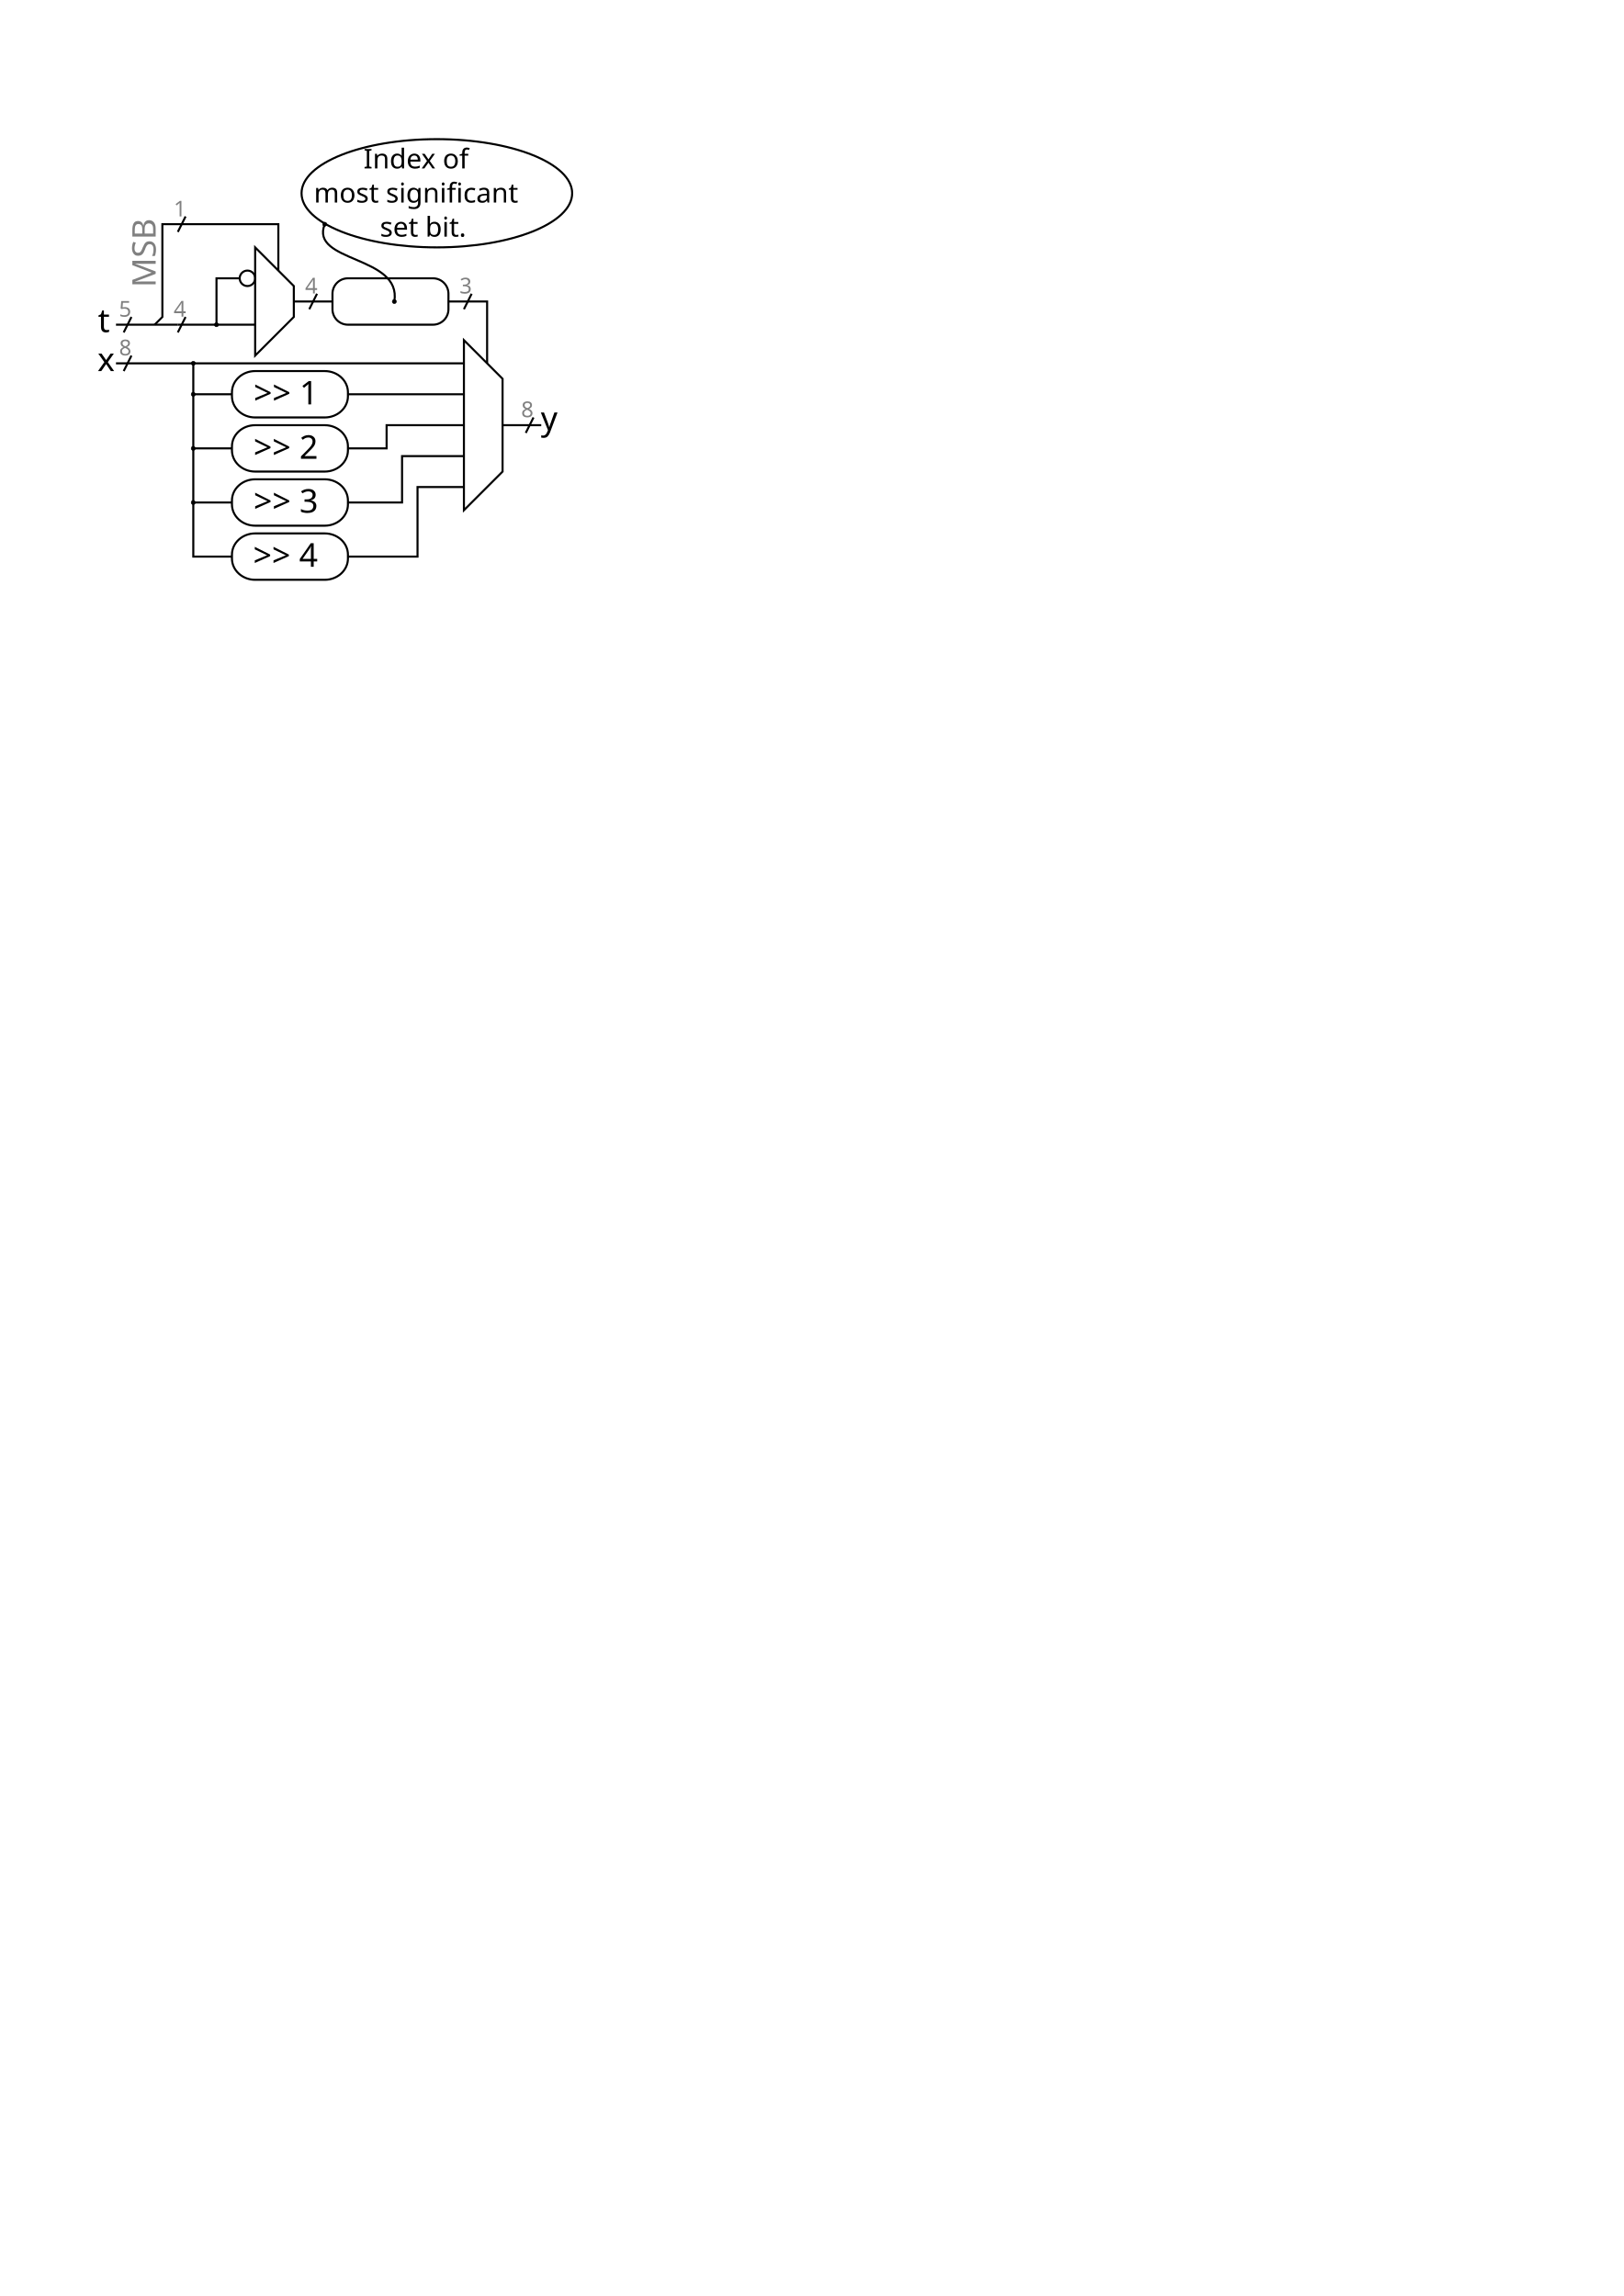
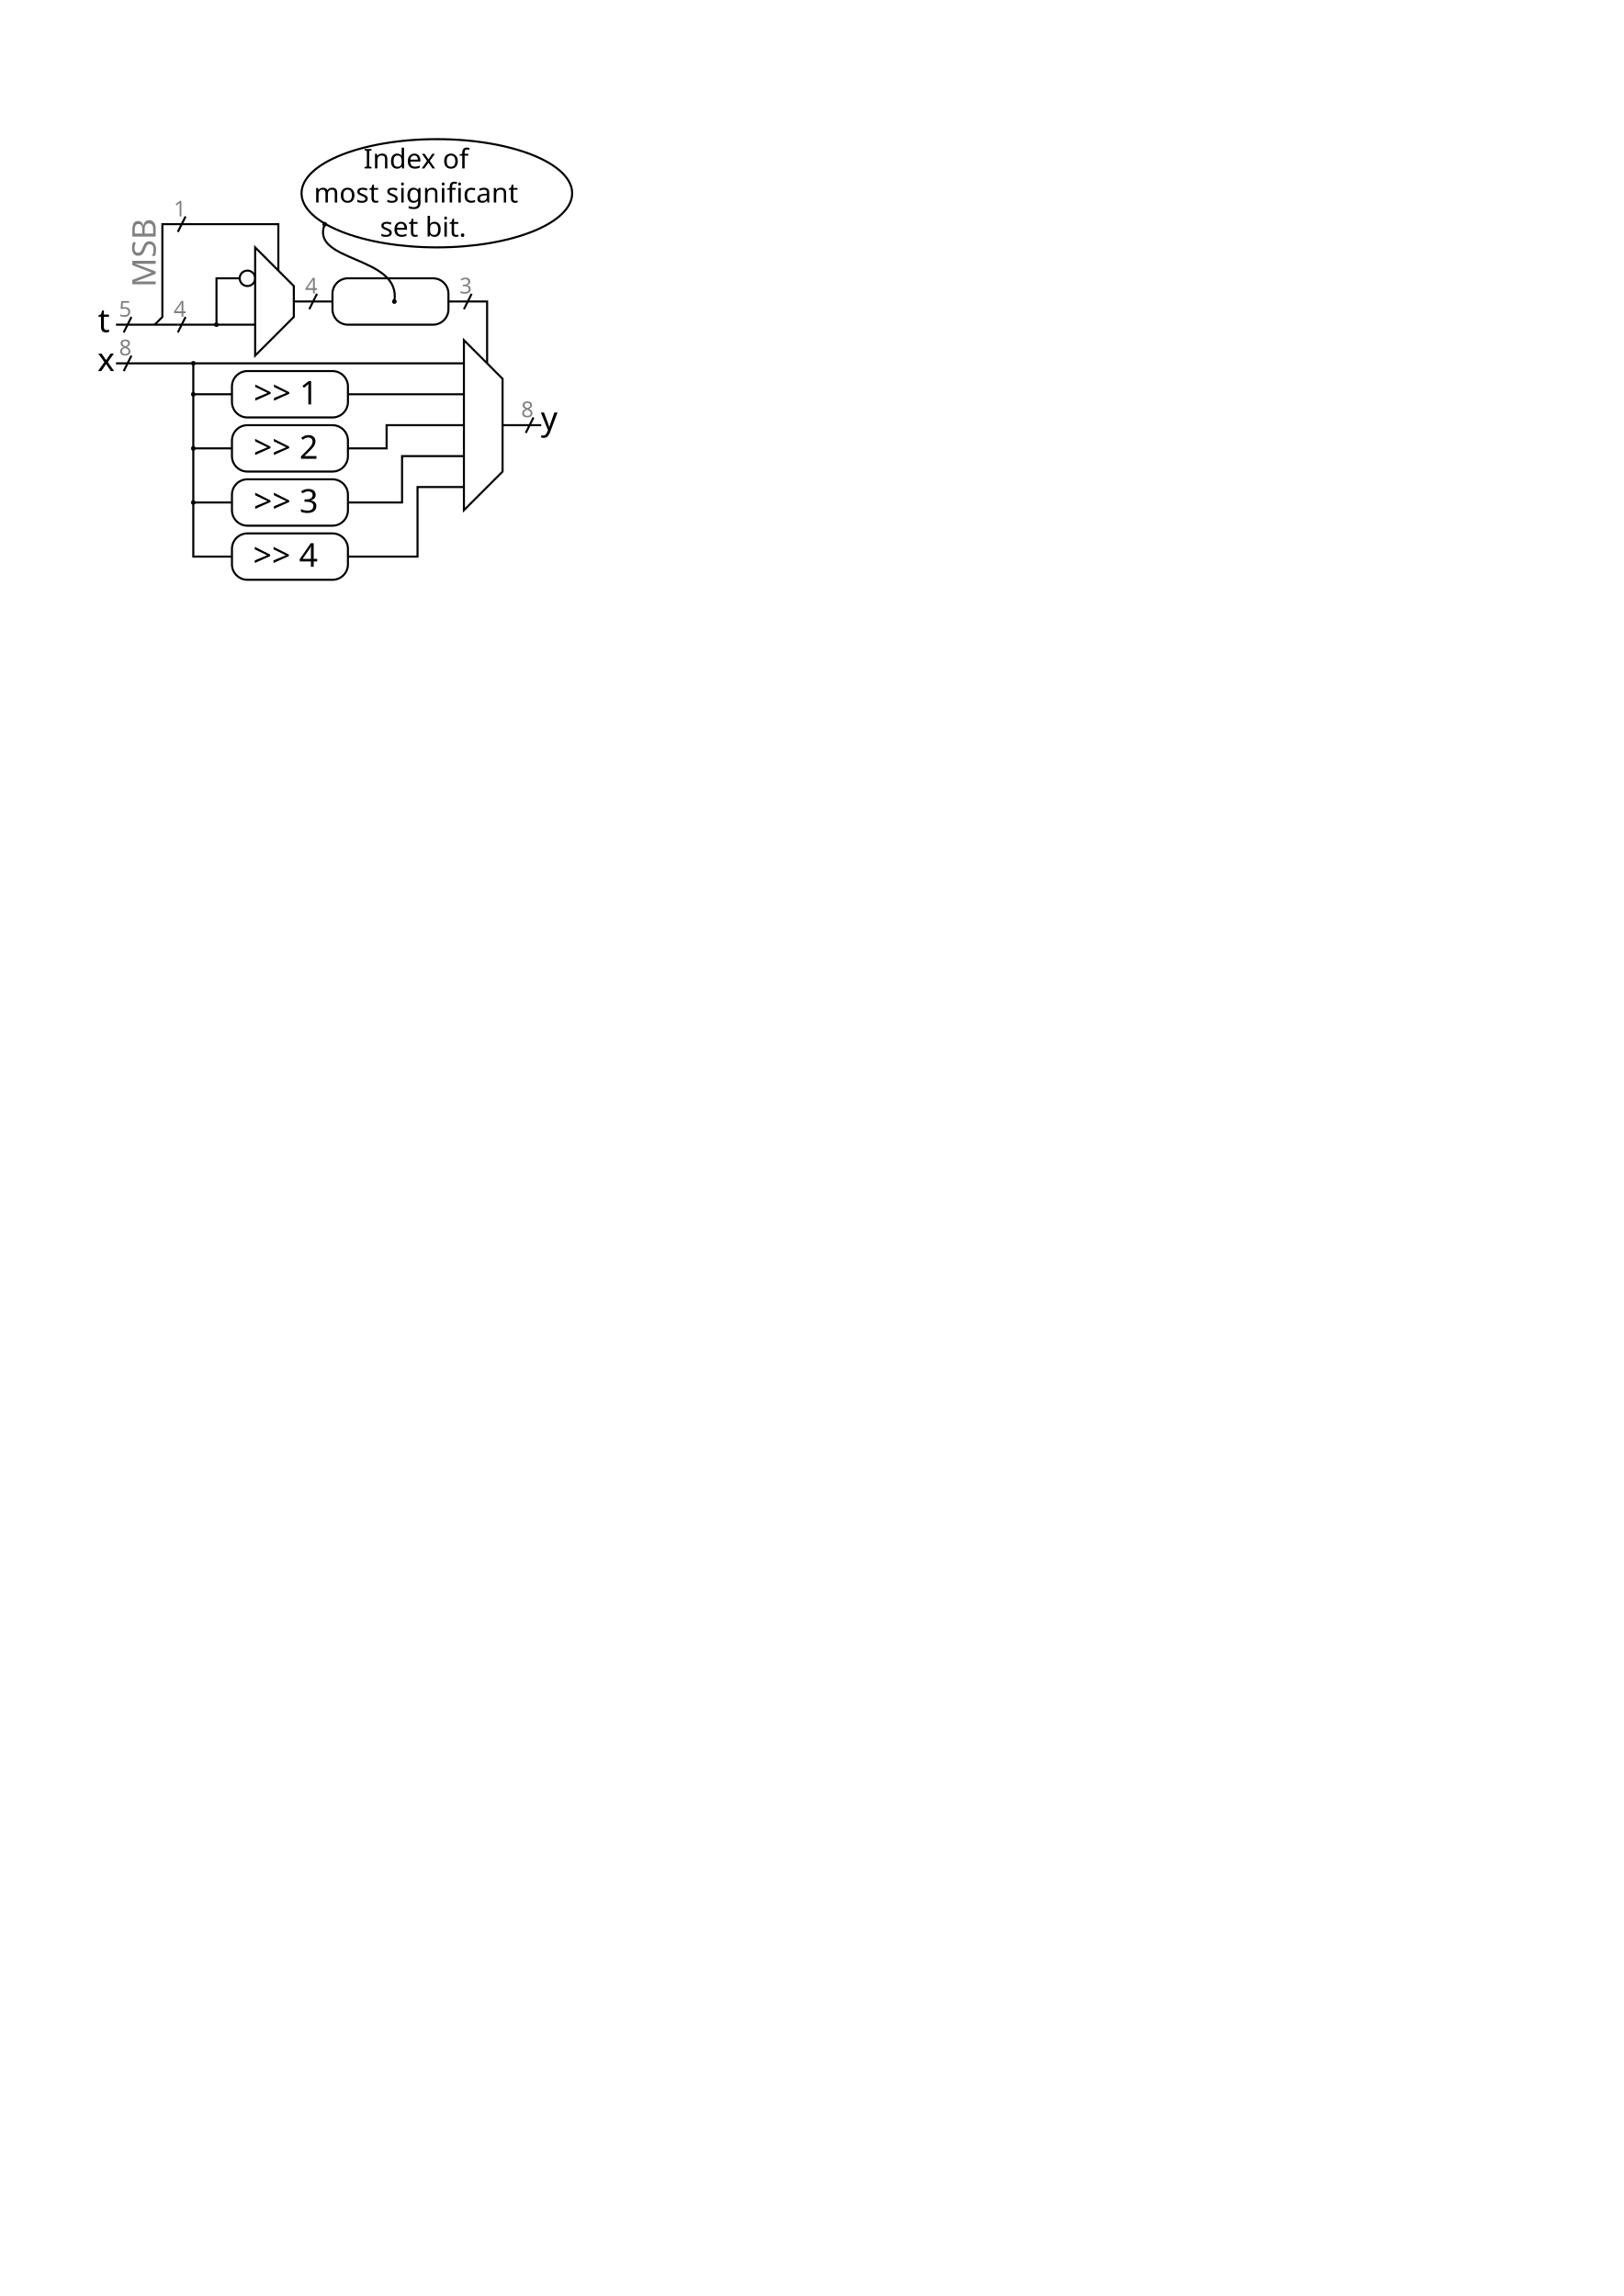
<svg xmlns="http://www.w3.org/2000/svg" width="210mm" height="297mm" viewBox="0 0 210 297" version="1.1" id="svg8">
  <defs id="defs2">
    <marker orient="auto" refY="0.0" refX="0.0" id="marker1762" style="overflow:visible">
      <path id="path1760" d="M -2.5,-1.0 C -2.5,1.76 -4.74,4.0 -7.5,4.0 C -10.26,4.0 -12.5,1.76 -12.5,-1.0 C -12.5,-3.76 -10.26,-6.0 -7.5,-6.0 C -4.74,-6.0 -2.5,-3.76 -2.5,-1.0 z " style="fill-rule:evenodd;stroke:#000000;stroke-width:1pt;stroke-opacity:1;fill:#000000;fill-opacity:1" transform="scale(0.2) translate(7.4, 1)" />
    </marker>
    <marker style="overflow:visible" id="marker2504" refX="0.0" refY="0.0" orient="auto">
      <path transform="scale(0.2) translate(7.4, 1)" style="fill-rule:evenodd;stroke:#000000;stroke-width:1pt;stroke-opacity:1;fill:#000000;fill-opacity:1" d="M -2.5,-1.0 C -2.5,1.76 -4.74,4.0 -7.5,4.0 C -10.26,4.0 -12.5,1.76 -12.5,-1.0 C -12.5,-3.76 -10.26,-6.0 -7.5,-6.0 C -4.74,-6.0 -2.5,-3.76 -2.5,-1.0 z " id="path2502" />
    </marker>
    <marker style="overflow:visible" id="marker2452" refX="0.0" refY="0.0" orient="auto">
      <path transform="scale(0.2) translate(7.4, 1)" style="fill-rule:evenodd;stroke:#000000;stroke-width:1pt;stroke-opacity:1;fill:#000000;fill-opacity:1" d="M -2.5,-1.0 C -2.5,1.76 -4.74,4.0 -7.5,4.0 C -10.26,4.0 -12.5,1.76 -12.5,-1.0 C -12.5,-3.76 -10.26,-6.0 -7.5,-6.0 C -4.74,-6.0 -2.5,-3.76 -2.5,-1.0 z " id="path2450" />
    </marker>
    <marker style="overflow:visible" id="marker2442" refX="0.0" refY="0.0" orient="auto">
      <path transform="scale(0.2) translate(7.4, 1)" style="fill-rule:evenodd;stroke:#000000;stroke-width:1pt;stroke-opacity:1;fill:#000000;fill-opacity:1" d="M -2.5,-1.0 C -2.5,1.76 -4.74,4.0 -7.5,4.0 C -10.26,4.0 -12.5,1.76 -12.5,-1.0 C -12.5,-3.76 -10.26,-6.0 -7.5,-6.0 C -4.74,-6.0 -2.5,-3.76 -2.5,-1.0 z " id="path2440" />
    </marker>
    <marker style="overflow:visible" id="marker2396" refX="0.0" refY="0.0" orient="auto">
      <path transform="scale(0.2) translate(7.4, 1)" style="fill-rule:evenodd;stroke:#000000;stroke-width:1pt;stroke-opacity:1;fill:#000000;fill-opacity:1" d="M -2.5,-1.0 C -2.5,1.76 -4.74,4.0 -7.5,4.0 C -10.26,4.0 -12.5,1.76 -12.5,-1.0 C -12.5,-3.76 -10.26,-6.0 -7.5,-6.0 C -4.74,-6.0 -2.5,-3.76 -2.5,-1.0 z " id="path2394" />
    </marker>
    <marker orient="auto" refY="0.0" refX="0.0" id="DotS" style="overflow:visible">
      <path id="path2045" d="M -2.5,-1.0 C -2.5,1.76 -4.74,4.0 -7.5,4.0 C -10.26,4.0 -12.5,1.76 -12.5,-1.0 C -12.5,-3.76 -10.26,-6.0 -7.5,-6.0 C -4.74,-6.0 -2.5,-3.76 -2.5,-1.0 z " style="fill-rule:evenodd;stroke:#000000;stroke-width:1pt;stroke-opacity:1;fill:#000000;fill-opacity:1" transform="scale(0.2) translate(7.4, 1)" />
    </marker>
    <marker style="overflow:visible" id="marker2312" refX="0.0" refY="0.0" orient="auto">
      <path transform="scale(0.4) translate(7.4, 1)" style="fill-rule:evenodd;stroke:#000000;stroke-width:1pt;stroke-opacity:1;fill:#000000;fill-opacity:1" d="M -2.5,-1.0 C -2.5,1.76 -4.74,4.0 -7.5,4.0 C -10.26,4.0 -12.5,1.76 -12.5,-1.0 C -12.5,-3.76 -10.26,-6.0 -7.5,-6.0 C -4.74,-6.0 -2.5,-3.76 -2.5,-1.0 z " id="path2310" />
    </marker>
    <marker style="overflow:visible" id="marker2284" refX="0.0" refY="0.0" orient="auto">
      <path transform="scale(0.4) translate(7.4, 1)" style="fill-rule:evenodd;stroke:#000000;stroke-width:1pt;stroke-opacity:1;fill:#000000;fill-opacity:1" d="M -2.5,-1.0 C -2.5,1.76 -4.74,4.0 -7.5,4.0 C -10.26,4.0 -12.5,1.76 -12.5,-1.0 C -12.5,-3.76 -10.26,-6.0 -7.5,-6.0 C -4.74,-6.0 -2.5,-3.76 -2.5,-1.0 z " id="path2282" />
    </marker>
    <marker style="overflow:visible" id="marker2262" refX="0.0" refY="0.0" orient="auto">
      <path transform="scale(0.4) translate(7.4, 1)" style="fill-rule:evenodd;stroke:#000000;stroke-width:1pt;stroke-opacity:1;fill:#000000;fill-opacity:1" d="M -2.5,-1.0 C -2.5,1.76 -4.74,4.0 -7.5,4.0 C -10.26,4.0 -12.5,1.76 -12.5,-1.0 C -12.5,-3.76 -10.26,-6.0 -7.5,-6.0 C -4.74,-6.0 -2.5,-3.76 -2.5,-1.0 z " id="path2260" />
    </marker>
  </defs>
  <g id="layer1">
-     <text xml:space="preserve" style="font-style:normal;font-variant:normal;font-weight:normal;font-stretch:normal;font-size:4.233px;line-height:1.25;font-family:'Ubuntu Mono';-inkscape-font-specification:'Ubuntu Mono';letter-spacing:0px;word-spacing:0px;fill:#000000;fill-opacity:1;stroke:none;stroke-width:0.265" x="32.794" y="52.31" id="text775">
-       <tspan id="tspan773" x="32.794" y="52.31" style="font-style:normal;font-variant:normal;font-weight:normal;font-stretch:normal;font-size:4.233px;font-family:'Ubuntu Mono';-inkscape-font-specification:'Ubuntu Mono';stroke-width:0.265">&gt;&gt; 1</tspan>
+     <text xml:space="preserve" style="font-style:normal;font-variant:normal;font-weight:normal;font-stretch:normal;font-size:4.233px;line-height:1.25;font-family:'Courier 10 Pitch';-inkscape-font-specification:'Courier 10 Pitch';letter-spacing:0px;word-spacing:0px;fill:#000000;fill-opacity:1;stroke:none;stroke-width:0.265;" x="32.794" y="52.31" id="text775">
+       <tspan id="tspan773" x="32.794" y="52.31" style="font-style:normal;font-variant:normal;font-weight:normal;font-stretch:normal;font-size:4.233px;font-family:'Courier 10 Pitch';-inkscape-font-specification:'Courier 10 Pitch';stroke-width:0.265;">&gt;&gt; 1</tspan>
    </text>
-     <text xml:space="preserve" style="font-style:normal;font-variant:normal;font-weight:normal;font-stretch:normal;font-size:4.233px;line-height:1.25;font-family:'Ubuntu Mono';-inkscape-font-specification:'Ubuntu Mono';letter-spacing:0px;word-spacing:0px;fill:#000000;fill-opacity:1;stroke:none;stroke-width:0.265" x="32.779" y="59.34" id="text775-7">
-       <tspan id="tspan773-5" x="32.779" y="59.34" style="font-style:normal;font-variant:normal;font-weight:normal;font-stretch:normal;font-size:4.233px;font-family:'Ubuntu Mono';-inkscape-font-specification:'Ubuntu Mono';stroke-width:0.265">&gt;&gt; 2</tspan>
+     <text xml:space="preserve" style="font-style:normal;font-variant:normal;font-weight:normal;font-stretch:normal;font-size:4.233px;line-height:1.25;font-family:'Courier 10 Pitch';-inkscape-font-specification:'Courier 10 Pitch';letter-spacing:0px;word-spacing:0px;fill:#000000;fill-opacity:1;stroke:none;stroke-width:0.265;" x="32.779" y="59.34" id="text775-7">
+       <tspan id="tspan773-5" x="32.779" y="59.34" style="font-style:normal;font-variant:normal;font-weight:normal;font-stretch:normal;font-size:4.233px;font-family:'Courier 10 Pitch';-inkscape-font-specification:'Courier 10 Pitch';stroke-width:0.265;">&gt;&gt; 2</tspan>
    </text>
-     <text xml:space="preserve" style="font-style:normal;font-variant:normal;font-weight:normal;font-stretch:normal;font-size:4.233px;line-height:1.25;font-family:'Ubuntu Mono';-inkscape-font-specification:'Ubuntu Mono';letter-spacing:0px;word-spacing:0px;fill:#000000;fill-opacity:1;stroke:none;stroke-width:0.265" x="32.786" y="66.312" id="text775-9">
-       <tspan id="tspan773-1" x="32.786" y="66.312" style="font-style:normal;font-variant:normal;font-weight:normal;font-stretch:normal;font-size:4.233px;font-family:'Ubuntu Mono';-inkscape-font-specification:'Ubuntu Mono';stroke-width:0.265">&gt;&gt; 3</tspan>
+     <text xml:space="preserve" style="font-style:normal;font-variant:normal;font-weight:normal;font-stretch:normal;font-size:4.233px;line-height:1.25;font-family:'Courier 10 Pitch';-inkscape-font-specification:'Courier 10 Pitch';letter-spacing:0px;word-spacing:0px;fill:#000000;fill-opacity:1;stroke:none;stroke-width:0.265;" x="32.786" y="66.312" id="text775-9">
+       <tspan id="tspan773-1" x="32.786" y="66.312" style="font-style:normal;font-variant:normal;font-weight:normal;font-stretch:normal;font-size:4.233px;font-family:'Courier 10 Pitch';-inkscape-font-specification:'Courier 10 Pitch';stroke-width:0.265;">&gt;&gt; 3</tspan>
    </text>
-     <text xml:space="preserve" style="font-style:normal;font-variant:normal;font-weight:normal;font-stretch:normal;font-size:4.233px;line-height:1.25;font-family:'Ubuntu Mono';-inkscape-font-specification:'Ubuntu Mono';letter-spacing:0px;word-spacing:0px;fill:#000000;fill-opacity:1;stroke:none;stroke-width:0.265" x="32.735" y="73.31" id="text775-0">
-       <tspan id="tspan773-9" x="32.735" y="73.31" style="font-style:normal;font-variant:normal;font-weight:normal;font-stretch:normal;font-size:4.233px;font-family:'Ubuntu Mono';-inkscape-font-specification:'Ubuntu Mono';stroke-width:0.265">&gt;&gt; 4</tspan>
+     <text xml:space="preserve" style="font-style:normal;font-variant:normal;font-weight:normal;font-stretch:normal;font-size:4.233px;line-height:1.25;font-family:'Courier 10 Pitch';-inkscape-font-specification:'Courier 10 Pitch';letter-spacing:0px;word-spacing:0px;fill:#000000;fill-opacity:1;stroke:none;stroke-width:0.265;" x="32.735" y="73.31" id="text775-0">
+       <tspan id="tspan773-9" x="32.735" y="73.31" style="font-style:normal;font-variant:normal;font-weight:normal;font-stretch:normal;font-size:4.233px;font-family:'Courier 10 Pitch';-inkscape-font-specification:'Courier 10 Pitch';stroke-width:0.265;">&gt;&gt; 4</tspan>
    </text>
    <path style="fill:none;stroke:#000000;stroke-width:0.265;stroke-linecap:butt;stroke-linejoin:miter;stroke-miterlimit:4;stroke-dasharray:none;stroke-opacity:1;marker-start:url(#marker2452)" d="m 25,47 v 25 h 5" id="path830" />
    <path style="fill:none;stroke:#000000;stroke-width:0.265;stroke-linecap:butt;stroke-linejoin:miter;stroke-miterlimit:4;stroke-dasharray:none;stroke-opacity:1;marker-start:url(#DotS)" d="m 25,65 h 5" id="path832" />
    <path style="fill:none;stroke:#000000;stroke-width:0.265;stroke-linecap:butt;stroke-linejoin:miter;stroke-miterlimit:4;stroke-dasharray:none;stroke-opacity:1;marker-start:url(#marker2396)" d="m 25,58 h 5" id="path834" />
    <path style="fill:none;stroke:#000000;stroke-width:0.265;stroke-linecap:butt;stroke-linejoin:miter;stroke-miterlimit:4;stroke-dasharray:none;stroke-opacity:1;marker-start:url(#marker2442)" d="m 25,51 h 5" id="path836" />
    <path style="fill:none;stroke:#000000;stroke-width:0.265px;stroke-linecap:butt;stroke-linejoin:miter;stroke-opacity:1" d="M 15,47 H 60" id="path838" />
    <path style="fill:none;stroke:#000000;stroke-width:0.265px;stroke-linecap:butt;stroke-linejoin:miter;stroke-opacity:1" d="m 45,51 c 5,0 10,0 15,0" id="path840" />
    <path style="fill:none;stroke:#000000;stroke-width:0.265px;stroke-linecap:butt;stroke-linejoin:miter;stroke-opacity:1" d="m 45,58 5,0 v -3 h 10" id="path842" />
    <path style="fill:none;stroke:#000000;stroke-width:0.265px;stroke-linecap:butt;stroke-linejoin:miter;stroke-opacity:1" d="m 45,65 7,0 0,-6 h 8" id="path844" />
    <path style="fill:none;stroke:#000000;stroke-width:0.265px;stroke-linecap:butt;stroke-linejoin:miter;stroke-opacity:1" d="m 45,72 9,0 v -9 h 6" id="path846" />
    <path style="fill:none;stroke:#000000;stroke-width:0.265px;stroke-linecap:butt;stroke-linejoin:miter;stroke-opacity:1" d="m 65,61 -5,5 0,-22 5,5 z" id="path848" />
    <path style="fill:none;stroke:#000000;stroke-width:0.265px;stroke-linecap:butt;stroke-linejoin:miter;stroke-opacity:1" d="m 65,55 h 5" id="path850" />
-     <text xml:space="preserve" style="font-style:normal;font-variant:normal;font-weight:normal;font-stretch:normal;font-size:3.528px;line-height:1.25;font-family:'Ubuntu Mono';-inkscape-font-specification:'Ubuntu Mono';text-align:center;letter-spacing:0px;word-spacing:0px;text-anchor:middle;fill:#000000;fill-opacity:1;stroke:none;stroke-width:0.265" x="57.016" y="21.791" id="text775-6">
-       <tspan id="tspan773-2" x="57.016" y="21.791" style="font-style:normal;font-variant:normal;font-weight:normal;font-stretch:normal;font-size:3.528px;font-family:'Ubuntu Mono';-inkscape-font-specification:'Ubuntu Mono';text-align:center;text-anchor:middle;stroke-width:0.265">Index of</tspan>
-       <tspan x="57.016" y="26.201" style="font-style:normal;font-variant:normal;font-weight:normal;font-stretch:normal;font-size:3.528px;font-family:'Ubuntu Mono';-inkscape-font-specification:'Ubuntu Mono';text-align:center;text-anchor:middle;stroke-width:0.265" id="tspan1018">most significant</tspan>
-       <tspan x="57.016" y="30.611" style="font-style:normal;font-variant:normal;font-weight:normal;font-stretch:normal;font-size:3.528px;font-family:'Ubuntu Mono';-inkscape-font-specification:'Ubuntu Mono';text-align:center;text-anchor:middle;stroke-width:0.265" id="tspan1024">set bit.</tspan>
+     <text xml:space="preserve" style="font-style:normal;font-variant:normal;font-weight:normal;font-stretch:normal;font-size:3.528px;line-height:1.25;font-family:'Courier 10 Pitch';-inkscape-font-specification:'Courier 10 Pitch';text-align:center;letter-spacing:0px;word-spacing:0px;text-anchor:middle;fill:#000000;fill-opacity:1;stroke:none;stroke-width:0.265;" x="57.016" y="21.791" id="text775-6">
+       <tspan id="tspan773-2" x="57.016" y="21.791" style="font-style:normal;font-variant:normal;font-weight:normal;font-stretch:normal;font-size:3.528px;font-family:'Courier 10 Pitch';-inkscape-font-specification:'Courier 10 Pitch';text-align:center;text-anchor:middle;stroke-width:0.265;">Index of</tspan>
+       <tspan x="57.016" y="26.201" style="font-style:normal;font-variant:normal;font-weight:normal;font-stretch:normal;font-size:3.528px;font-family:'Courier 10 Pitch';-inkscape-font-specification:'Courier 10 Pitch';text-align:center;text-anchor:middle;stroke-width:0.265;" id="tspan1018">most significant</tspan>
+       <tspan x="57.016" y="30.611" style="font-style:normal;font-variant:normal;font-weight:normal;font-stretch:normal;font-size:3.528px;font-family:'Courier 10 Pitch';-inkscape-font-specification:'Courier 10 Pitch';text-align:center;text-anchor:middle;stroke-width:0.265;" id="tspan1024">set bit.</tspan>
    </text>
    <path style="fill:none;stroke:#000000;stroke-width:0.265px;stroke-linecap:butt;stroke-linejoin:miter;stroke-opacity:1" d="m 38,41 -5,5 10e-7,-14 5,5 z" id="path848-6" />
    <path style="fill:none;stroke:#000000;stroke-width:0.265px;stroke-linecap:butt;stroke-linejoin:miter;stroke-opacity:1" d="m 38,39 h 5" id="path913" />
    <path style="fill:none;stroke:#000000;stroke-width:0.265px;stroke-linecap:butt;stroke-linejoin:miter;stroke-opacity:1" d="m 58,39 h 5 v 8" id="path915" />
    <path style="fill:none;stroke:#000000;stroke-width:0.265px;stroke-linecap:butt;stroke-linejoin:miter;stroke-opacity:1" d="M 23,42 H 33" id="path917" />
    <circle style="fill:none;fill-opacity:1;stroke:#000000;stroke-width:0.265;stroke-miterlimit:4;stroke-dasharray:none;stroke-opacity:1" id="path919" cx="32" cy="36" r="1" />
    <path style="fill:none;stroke:#000000;stroke-width:0.265px;stroke-linecap:butt;stroke-linejoin:miter;stroke-opacity:1;marker-start:url(#marker2504)" d="m 28,42 v -6 h 3" id="path921" />
-     <text xml:space="preserve" style="font-style:normal;font-variant:normal;font-weight:normal;font-stretch:normal;font-size:2.822px;line-height:1.25;font-family:'Ubuntu Mono';-inkscape-font-specification:'Ubuntu Mono';letter-spacing:0px;word-spacing:0px;fill:#808080;fill-opacity:1;stroke:none;stroke-width:0.265" x="22.451" y="40.96" id="text925">
-       <tspan id="tspan923" x="22.451" y="40.96" style="font-style:normal;font-variant:normal;font-weight:normal;font-stretch:normal;font-size:2.822px;font-family:'Ubuntu Mono';-inkscape-font-specification:'Ubuntu Mono';fill:#808080;fill-opacity:1;stroke-width:0.265">4</tspan>
+     <text xml:space="preserve" style="font-style:normal;font-variant:normal;font-weight:normal;font-stretch:normal;font-size:2.822px;line-height:1.25;font-family:'Courier 10 Pitch';-inkscape-font-specification:'Courier 10 Pitch';letter-spacing:0px;word-spacing:0px;fill:#808080;fill-opacity:1;stroke:none;stroke-width:0.265;" x="22.451" y="40.96" id="text925">
+       <tspan id="tspan923" x="22.451" y="40.96" style="font-style:normal;font-variant:normal;font-weight:normal;font-stretch:normal;font-size:2.822px;font-family:'Courier 10 Pitch';-inkscape-font-specification:'Courier 10 Pitch';fill:#808080;fill-opacity:1;stroke-width:0.265;">4</tspan>
    </text>
-     <text xml:space="preserve" style="font-style:normal;font-variant:normal;font-weight:normal;font-stretch:normal;font-size:2.822px;line-height:1.25;font-family:'Ubuntu Mono';-inkscape-font-specification:'Ubuntu Mono';letter-spacing:0px;word-spacing:0px;fill:#808080;fill-opacity:1;stroke:none;stroke-width:0.265" x="39.451" y="37.96" id="text929">
-       <tspan id="tspan927" x="39.451" y="37.96" style="font-style:normal;font-variant:normal;font-weight:normal;font-stretch:normal;font-size:2.822px;font-family:'Ubuntu Mono';-inkscape-font-specification:'Ubuntu Mono';fill:#808080;fill-opacity:1;stroke-width:0.265">4</tspan>
+     <text xml:space="preserve" style="font-style:normal;font-variant:normal;font-weight:normal;font-stretch:normal;font-size:2.822px;line-height:1.25;font-family:'Courier 10 Pitch';-inkscape-font-specification:'Courier 10 Pitch';letter-spacing:0px;word-spacing:0px;fill:#808080;fill-opacity:1;stroke:none;stroke-width:0.265;" x="39.451" y="37.96" id="text929">
+       <tspan id="tspan927" x="39.451" y="37.96" style="font-style:normal;font-variant:normal;font-weight:normal;font-stretch:normal;font-size:2.822px;font-family:'Courier 10 Pitch';-inkscape-font-specification:'Courier 10 Pitch';fill:#808080;fill-opacity:1;stroke-width:0.265;">4</tspan>
    </text>
-     <text xml:space="preserve" style="font-style:normal;font-variant:normal;font-weight:normal;font-stretch:normal;font-size:2.822px;line-height:1.25;font-family:'Ubuntu Mono';-inkscape-font-specification:'Ubuntu Mono';letter-spacing:0px;word-spacing:0px;fill:#808080;fill-opacity:1;stroke:none;stroke-width:0.265" x="59.43" y="37.96" id="text933">
-       <tspan id="tspan931" x="59.43" y="37.96" style="font-style:normal;font-variant:normal;font-weight:normal;font-stretch:normal;font-size:2.822px;font-family:'Ubuntu Mono';-inkscape-font-specification:'Ubuntu Mono';fill:#808080;fill-opacity:1;stroke-width:0.265">3</tspan>
+     <text xml:space="preserve" style="font-style:normal;font-variant:normal;font-weight:normal;font-stretch:normal;font-size:2.822px;line-height:1.25;font-family:'Courier 10 Pitch';-inkscape-font-specification:'Courier 10 Pitch';letter-spacing:0px;word-spacing:0px;fill:#808080;fill-opacity:1;stroke:none;stroke-width:0.265;" x="59.43" y="37.96" id="text933">
+       <tspan id="tspan931" x="59.43" y="37.96" style="font-style:normal;font-variant:normal;font-weight:normal;font-stretch:normal;font-size:2.822px;font-family:'Courier 10 Pitch';-inkscape-font-specification:'Courier 10 Pitch';fill:#808080;fill-opacity:1;stroke-width:0.265;">3</tspan>
    </text>
-     <text xml:space="preserve" style="font-style:normal;font-variant:normal;font-weight:normal;font-stretch:normal;font-size:2.822px;line-height:1.25;font-family:'Ubuntu Mono';-inkscape-font-specification:'Ubuntu Mono';letter-spacing:0px;word-spacing:0px;fill:#808080;fill-opacity:1;stroke:none;stroke-width:0.265" x="67.397" y="53.96" id="text937">
-       <tspan id="tspan935" x="67.397" y="53.96" style="font-style:normal;font-variant:normal;font-weight:normal;font-stretch:normal;font-size:2.822px;font-family:'Ubuntu Mono';-inkscape-font-specification:'Ubuntu Mono';fill:#808080;fill-opacity:1;stroke-width:0.265">8</tspan>
+     <text xml:space="preserve" style="font-style:normal;font-variant:normal;font-weight:normal;font-stretch:normal;font-size:2.822px;line-height:1.25;font-family:'Courier 10 Pitch';-inkscape-font-specification:'Courier 10 Pitch';letter-spacing:0px;word-spacing:0px;fill:#808080;fill-opacity:1;stroke:none;stroke-width:0.265;" x="67.397" y="53.96" id="text937">
+       <tspan id="tspan935" x="67.397" y="53.96" style="font-style:normal;font-variant:normal;font-weight:normal;font-stretch:normal;font-size:2.822px;font-family:'Courier 10 Pitch';-inkscape-font-specification:'Courier 10 Pitch';fill:#808080;fill-opacity:1;stroke-width:0.265;">8</tspan>
    </text>
-     <text xml:space="preserve" style="font-style:normal;font-variant:normal;font-weight:normal;font-stretch:normal;font-size:2.822px;line-height:1.25;font-family:'Ubuntu Mono';-inkscape-font-specification:'Ubuntu Mono';letter-spacing:0px;word-spacing:0px;fill:#808080;fill-opacity:1;stroke:none;stroke-width:0.265" x="15.397" y="45.96" id="text941">
-       <tspan id="tspan939" x="15.397" y="45.96" style="font-style:normal;font-variant:normal;font-weight:normal;font-stretch:normal;font-size:2.822px;font-family:'Ubuntu Mono';-inkscape-font-specification:'Ubuntu Mono';fill:#808080;fill-opacity:1;stroke-width:0.265">8</tspan>
+     <text xml:space="preserve" style="font-style:normal;font-variant:normal;font-weight:normal;font-stretch:normal;font-size:2.822px;line-height:1.25;font-family:'Courier 10 Pitch';-inkscape-font-specification:'Courier 10 Pitch';letter-spacing:0px;word-spacing:0px;fill:#808080;fill-opacity:1;stroke:none;stroke-width:0.265;" x="15.397" y="45.96" id="text941">
+       <tspan id="tspan939" x="15.397" y="45.96" style="font-style:normal;font-variant:normal;font-weight:normal;font-stretch:normal;font-size:2.822px;font-family:'Courier 10 Pitch';-inkscape-font-specification:'Courier 10 Pitch';fill:#808080;fill-opacity:1;stroke-width:0.265;">8</tspan>
    </text>
    <path style="fill:none;stroke:#000000;stroke-width:0.265px;stroke-linecap:butt;stroke-linejoin:miter;stroke-opacity:1" d="M 60,40 61,38" id="path947" />
    <path style="fill:none;stroke:#000000;stroke-width:0.265px;stroke-linecap:butt;stroke-linejoin:miter;stroke-opacity:1" d="M 40,40 41,38" id="path949" />
    <path style="fill:none;stroke:#000000;stroke-width:0.265px;stroke-linecap:butt;stroke-linejoin:miter;stroke-opacity:1" d="m 68,56 1,-2" id="path951" />
    <path style="fill:none;stroke:#000000;stroke-width:0.265px;stroke-linecap:butt;stroke-linejoin:miter;stroke-opacity:1" d="m 16,48 1,-2" id="path953" />
    <path style="fill:none;stroke:#000000;stroke-width:0.265px;stroke-linecap:butt;stroke-linejoin:miter;stroke-opacity:1" d="m 23,43 1,-2" id="path955" />
    <path style="fill:none;stroke:#000000;stroke-width:0.265px;stroke-linecap:butt;stroke-linejoin:miter;stroke-opacity:1" d="m 15,42 h 8" id="path957" />
    <path style="fill:none;stroke:#000000;stroke-width:0.265px;stroke-linecap:butt;stroke-linejoin:miter;stroke-opacity:1" d="m 20,42 1,-1 v -12 h 15 v 6" id="path959" />
-     <text xml:space="preserve" style="font-style:normal;font-variant:normal;font-weight:normal;font-stretch:normal;font-size:2.822px;line-height:1.25;font-family:'Ubuntu Mono';-inkscape-font-specification:'Ubuntu Mono';letter-spacing:0px;word-spacing:0px;fill:#808080;fill-opacity:1;stroke:none;stroke-width:0.265" x="22.465" y="28" id="text925-1">
-       <tspan id="tspan923-8" x="22.465" y="28" style="font-style:normal;font-variant:normal;font-weight:normal;font-stretch:normal;font-size:2.822px;font-family:'Ubuntu Mono';-inkscape-font-specification:'Ubuntu Mono';fill:#808080;fill-opacity:1;stroke-width:0.265">1</tspan>
+     <text xml:space="preserve" style="font-style:normal;font-variant:normal;font-weight:normal;font-stretch:normal;font-size:2.822px;line-height:1.25;font-family:'Courier 10 Pitch';-inkscape-font-specification:'Courier 10 Pitch';letter-spacing:0px;word-spacing:0px;fill:#808080;fill-opacity:1;stroke:none;stroke-width:0.265;" x="22.465" y="28" id="text925-1">
+       <tspan id="tspan923-8" x="22.465" y="28" style="font-style:normal;font-variant:normal;font-weight:normal;font-stretch:normal;font-size:2.822px;font-family:'Courier 10 Pitch';-inkscape-font-specification:'Courier 10 Pitch';fill:#808080;fill-opacity:1;stroke-width:0.265;">1</tspan>
    </text>
    <path style="fill:none;stroke:#000000;stroke-width:0.265px;stroke-linecap:butt;stroke-linejoin:miter;stroke-opacity:1" d="m 23,30 1,-2" id="path955-7" />
-     <text xml:space="preserve" style="font-style:normal;font-variant:normal;font-weight:normal;font-stretch:normal;font-size:2.822px;line-height:1.25;font-family:'Ubuntu Mono';-inkscape-font-specification:'Ubuntu Mono';letter-spacing:0px;word-spacing:0px;fill:#808080;fill-opacity:1;stroke:none;stroke-width:0.265" x="15.382" y="40.96" id="text925-9">
-       <tspan id="tspan923-2" x="15.382" y="40.96" style="font-style:normal;font-variant:normal;font-weight:normal;font-stretch:normal;font-size:2.822px;font-family:'Ubuntu Mono';-inkscape-font-specification:'Ubuntu Mono';fill:#808080;fill-opacity:1;stroke-width:0.265">5</tspan>
+     <text xml:space="preserve" style="font-style:normal;font-variant:normal;font-weight:normal;font-stretch:normal;font-size:2.822px;line-height:1.25;font-family:'Courier 10 Pitch';-inkscape-font-specification:'Courier 10 Pitch';letter-spacing:0px;word-spacing:0px;fill:#808080;fill-opacity:1;stroke:none;stroke-width:0.265;" x="15.382" y="40.96" id="text925-9">
+       <tspan id="tspan923-2" x="15.382" y="40.96" style="font-style:normal;font-variant:normal;font-weight:normal;font-stretch:normal;font-size:2.822px;font-family:'Courier 10 Pitch';-inkscape-font-specification:'Courier 10 Pitch';fill:#808080;fill-opacity:1;stroke-width:0.265;">5</tspan>
    </text>
    <path style="fill:none;stroke:#000000;stroke-width:0.265px;stroke-linecap:butt;stroke-linejoin:miter;stroke-opacity:1" d="m 16,43 1,-2" id="path955-0" />
-     <text xml:space="preserve" style="font-style:normal;font-variant:normal;font-weight:normal;font-stretch:normal;font-size:4.233px;line-height:1.25;font-family:'Ubuntu Mono';-inkscape-font-specification:'Ubuntu Mono';letter-spacing:0px;word-spacing:0px;fill:#808080;fill-opacity:1;stroke:none;stroke-width:0.265" x="-37.176" y="20.13" id="text994" transform="rotate(-90)">
-       <tspan id="tspan992" x="-37.176" y="20.13" style="font-style:normal;font-variant:normal;font-weight:normal;font-stretch:normal;font-family:'Ubuntu Mono';-inkscape-font-specification:'Ubuntu Mono';fill:#808080;fill-opacity:1;stroke-width:0.265">MSB</tspan>
+     <text xml:space="preserve" style="font-style:normal;font-variant:normal;font-weight:normal;font-stretch:normal;font-size:4.233px;line-height:1.25;font-family:'Courier 10 Pitch';-inkscape-font-specification:'Courier 10 Pitch';letter-spacing:0px;word-spacing:0px;fill:#808080;fill-opacity:1;stroke:none;stroke-width:0.265;" x="-37.176" y="20.13" id="text994" transform="rotate(-90)">
+       <tspan id="tspan992" x="-37.176" y="20.13" style="font-style:normal;font-variant:normal;font-weight:normal;font-stretch:normal;font-family:'Courier 10 Pitch';-inkscape-font-specification:'Courier 10 Pitch';fill:#808080;fill-opacity:1;stroke-width:0.265;">MSB</tspan>
    </text>
-     <text xml:space="preserve" style="font-style:normal;font-variant:normal;font-weight:normal;font-stretch:normal;font-size:4.233px;line-height:1.25;font-family:'Ubuntu Mono';-inkscape-font-specification:'Ubuntu Mono';letter-spacing:0px;word-spacing:0px;fill:#000000;fill-opacity:1;stroke:none;stroke-width:0.265" x="12.672" y="42.962" id="text998">
-       <tspan id="tspan996" x="12.672" y="42.962" style="font-style:normal;font-variant:normal;font-weight:normal;font-stretch:normal;font-family:'Ubuntu Mono';-inkscape-font-specification:'Ubuntu Mono';stroke-width:0.265">t</tspan>
+     <text xml:space="preserve" style="font-style:normal;font-variant:normal;font-weight:normal;font-stretch:normal;font-size:4.233px;line-height:1.25;font-family:'Courier 10 Pitch';-inkscape-font-specification:'Courier 10 Pitch';letter-spacing:0px;word-spacing:0px;fill:#000000;fill-opacity:1;stroke:none;stroke-width:0.265;" x="12.672" y="42.962" id="text998">
+       <tspan id="tspan996" x="12.672" y="42.962" style="font-style:normal;font-variant:normal;font-weight:normal;font-stretch:normal;font-family:'Courier 10 Pitch';-inkscape-font-specification:'Courier 10 Pitch';stroke-width:0.265;">t</tspan>
    </text>
-     <text xml:space="preserve" style="font-style:normal;font-variant:normal;font-weight:normal;font-stretch:normal;font-size:4.233px;line-height:1.25;font-family:'Ubuntu Mono';-inkscape-font-specification:'Ubuntu Mono';letter-spacing:0px;word-spacing:0px;fill:#000000;fill-opacity:1;stroke:none;stroke-width:0.265" x="12.6" y="48" id="text1002">
-       <tspan id="tspan1000" x="12.6" y="48" style="font-style:normal;font-variant:normal;font-weight:normal;font-stretch:normal;font-family:'Ubuntu Mono';-inkscape-font-specification:'Ubuntu Mono';stroke-width:0.265">x</tspan>
+     <text xml:space="preserve" style="font-style:normal;font-variant:normal;font-weight:normal;font-stretch:normal;font-size:4.233px;line-height:1.25;font-family:'Courier 10 Pitch';-inkscape-font-specification:'Courier 10 Pitch';letter-spacing:0px;word-spacing:0px;fill:#000000;fill-opacity:1;stroke:none;stroke-width:0.265;" x="12.6" y="48" id="text1002">
+       <tspan id="tspan1000" x="12.6" y="48" style="font-style:normal;font-variant:normal;font-weight:normal;font-stretch:normal;font-family:'Courier 10 Pitch';-inkscape-font-specification:'Courier 10 Pitch';stroke-width:0.265;">x</tspan>
    </text>
-     <text xml:space="preserve" style="font-style:normal;font-variant:normal;font-weight:normal;font-stretch:normal;font-size:4.233px;line-height:1.25;font-family:'Ubuntu Mono';-inkscape-font-specification:'Ubuntu Mono';letter-spacing:0px;word-spacing:0px;fill:#000000;fill-opacity:1;stroke:none;stroke-width:0.265" x="69.948" y="55.627" id="text1006">
-       <tspan id="tspan1004" x="69.948" y="55.627" style="font-style:normal;font-variant:normal;font-weight:normal;font-stretch:normal;font-family:'Ubuntu Mono';-inkscape-font-specification:'Ubuntu Mono';stroke-width:0.265">y</tspan>
+     <text xml:space="preserve" style="font-style:normal;font-variant:normal;font-weight:normal;font-stretch:normal;font-size:4.233px;line-height:1.25;font-family:'Courier 10 Pitch';-inkscape-font-specification:'Courier 10 Pitch';letter-spacing:0px;word-spacing:0px;fill:#000000;fill-opacity:1;stroke:none;stroke-width:0.265;" x="69.948" y="55.627" id="text1006">
+       <tspan id="tspan1004" x="69.948" y="55.627" style="font-style:normal;font-variant:normal;font-weight:normal;font-stretch:normal;font-family:'Courier 10 Pitch';-inkscape-font-specification:'Courier 10 Pitch';stroke-width:0.265;">y</tspan>
    </text>
    <ellipse style="fill:none;fill-opacity:1;stroke:#000000;stroke-width:0.265;stroke-miterlimit:4;stroke-dasharray:none;stroke-opacity:1" id="path1026" cx="56.5" cy="25" rx="17.5" ry="7" />
    <path style="fill:none;stroke:#000000;stroke-width:0.265;stroke-linecap:butt;stroke-linejoin:miter;stroke-miterlimit:4;stroke-dasharray:none;stroke-opacity:1;marker-start:url(#marker1762);marker-end:url(#marker1762)" d="M 51,39 C 52,33 40,34 42,29" id="path1028" />
-     <text xml:space="preserve" style="font-style:normal;font-variant:normal;font-weight:normal;font-stretch:normal;font-size:4.233px;line-height:1.25;font-family:serif;-inkscape-font-specification:serif;letter-spacing:0px;word-spacing:0px;fill:#000000;fill-opacity:1;stroke:none;stroke-width:0.265" x="69" y="80" id="text2574">
-       <tspan id="tspan2572" x="69" y="83.746" style="stroke-width:0.265" />
+     <text xml:space="preserve" style="font-style:normal;font-variant:normal;font-weight:normal;font-stretch:normal;font-size:4.233px;line-height:1.25;font-family:'Courier 10 Pitch';-inkscape-font-specification:'Courier 10 Pitch';letter-spacing:0px;word-spacing:0px;fill:#000000;fill-opacity:1;stroke:none;stroke-width:0.265;" x="69" y="80" id="text2574">
+       <tspan id="tspan2572" x="69" y="83.746" style="stroke-width:0.265;-inkscape-font-specification:'Courier 10 Pitch';font-family:'Courier 10 Pitch';font-weight:normal;font-style:normal;font-stretch:normal;font-variant:normal;" />
    </text>
-     <rect style="fill:none;fill-opacity:1;stroke:#000000;stroke-width:0.265;stroke-miterlimit:4;stroke-dasharray:none;stroke-opacity:1" id="rect1932" width="15" height="6" x="30" y="69" rx="3" ry="2.75" />
-     <rect style="fill:none;fill-opacity:1;stroke:#000000;stroke-width:0.265;stroke-miterlimit:4;stroke-dasharray:none;stroke-opacity:1" id="rect1932-3" width="15" height="6" x="30" y="62" rx="3" ry="2.75" />
-     <rect style="fill:none;fill-opacity:1;stroke:#000000;stroke-width:0.265;stroke-miterlimit:4;stroke-dasharray:none;stroke-opacity:1" id="rect1932-6" width="15" height="6" x="30" y="55" rx="3" ry="2.75" />
-     <rect style="fill:none;fill-opacity:1;stroke:#000000;stroke-width:0.265;stroke-miterlimit:4;stroke-dasharray:none;stroke-opacity:1" id="rect1932-7" width="15" height="6" x="30" y="48" rx="3" ry="2.75" />
+     <rect style="fill:none;fill-opacity:1;stroke:#000000;stroke-width:0.265;stroke-miterlimit:4;stroke-dasharray:none;stroke-opacity:1" id="rect1932" width="15" height="6" x="30" y="69" rx="2" ry="2" />
+     <rect style="fill:none;fill-opacity:1;stroke:#000000;stroke-width:0.265;stroke-miterlimit:4;stroke-dasharray:none;stroke-opacity:1" id="rect1932-3" width="15" height="6" x="30" y="62" rx="2" ry="2" />
+     <rect style="fill:none;fill-opacity:1;stroke:#000000;stroke-width:0.265;stroke-miterlimit:4;stroke-dasharray:none;stroke-opacity:1" id="rect1932-6" width="15" height="6" x="30" y="55" rx="2" ry="2" />
+     <rect style="fill:none;fill-opacity:1;stroke:#000000;stroke-width:0.265;stroke-miterlimit:4;stroke-dasharray:none;stroke-opacity:1" id="rect1932-7" width="15" height="6" x="30" y="48" rx="2" ry="2" />
    <rect style="fill:none;fill-opacity:1;stroke:#000000;stroke-width:0.265;stroke-miterlimit:4;stroke-dasharray:none;stroke-opacity:1" id="rect1932-7-5" width="15" height="6" x="43" y="36" rx="2" ry="2" />
  </g>
</svg>
